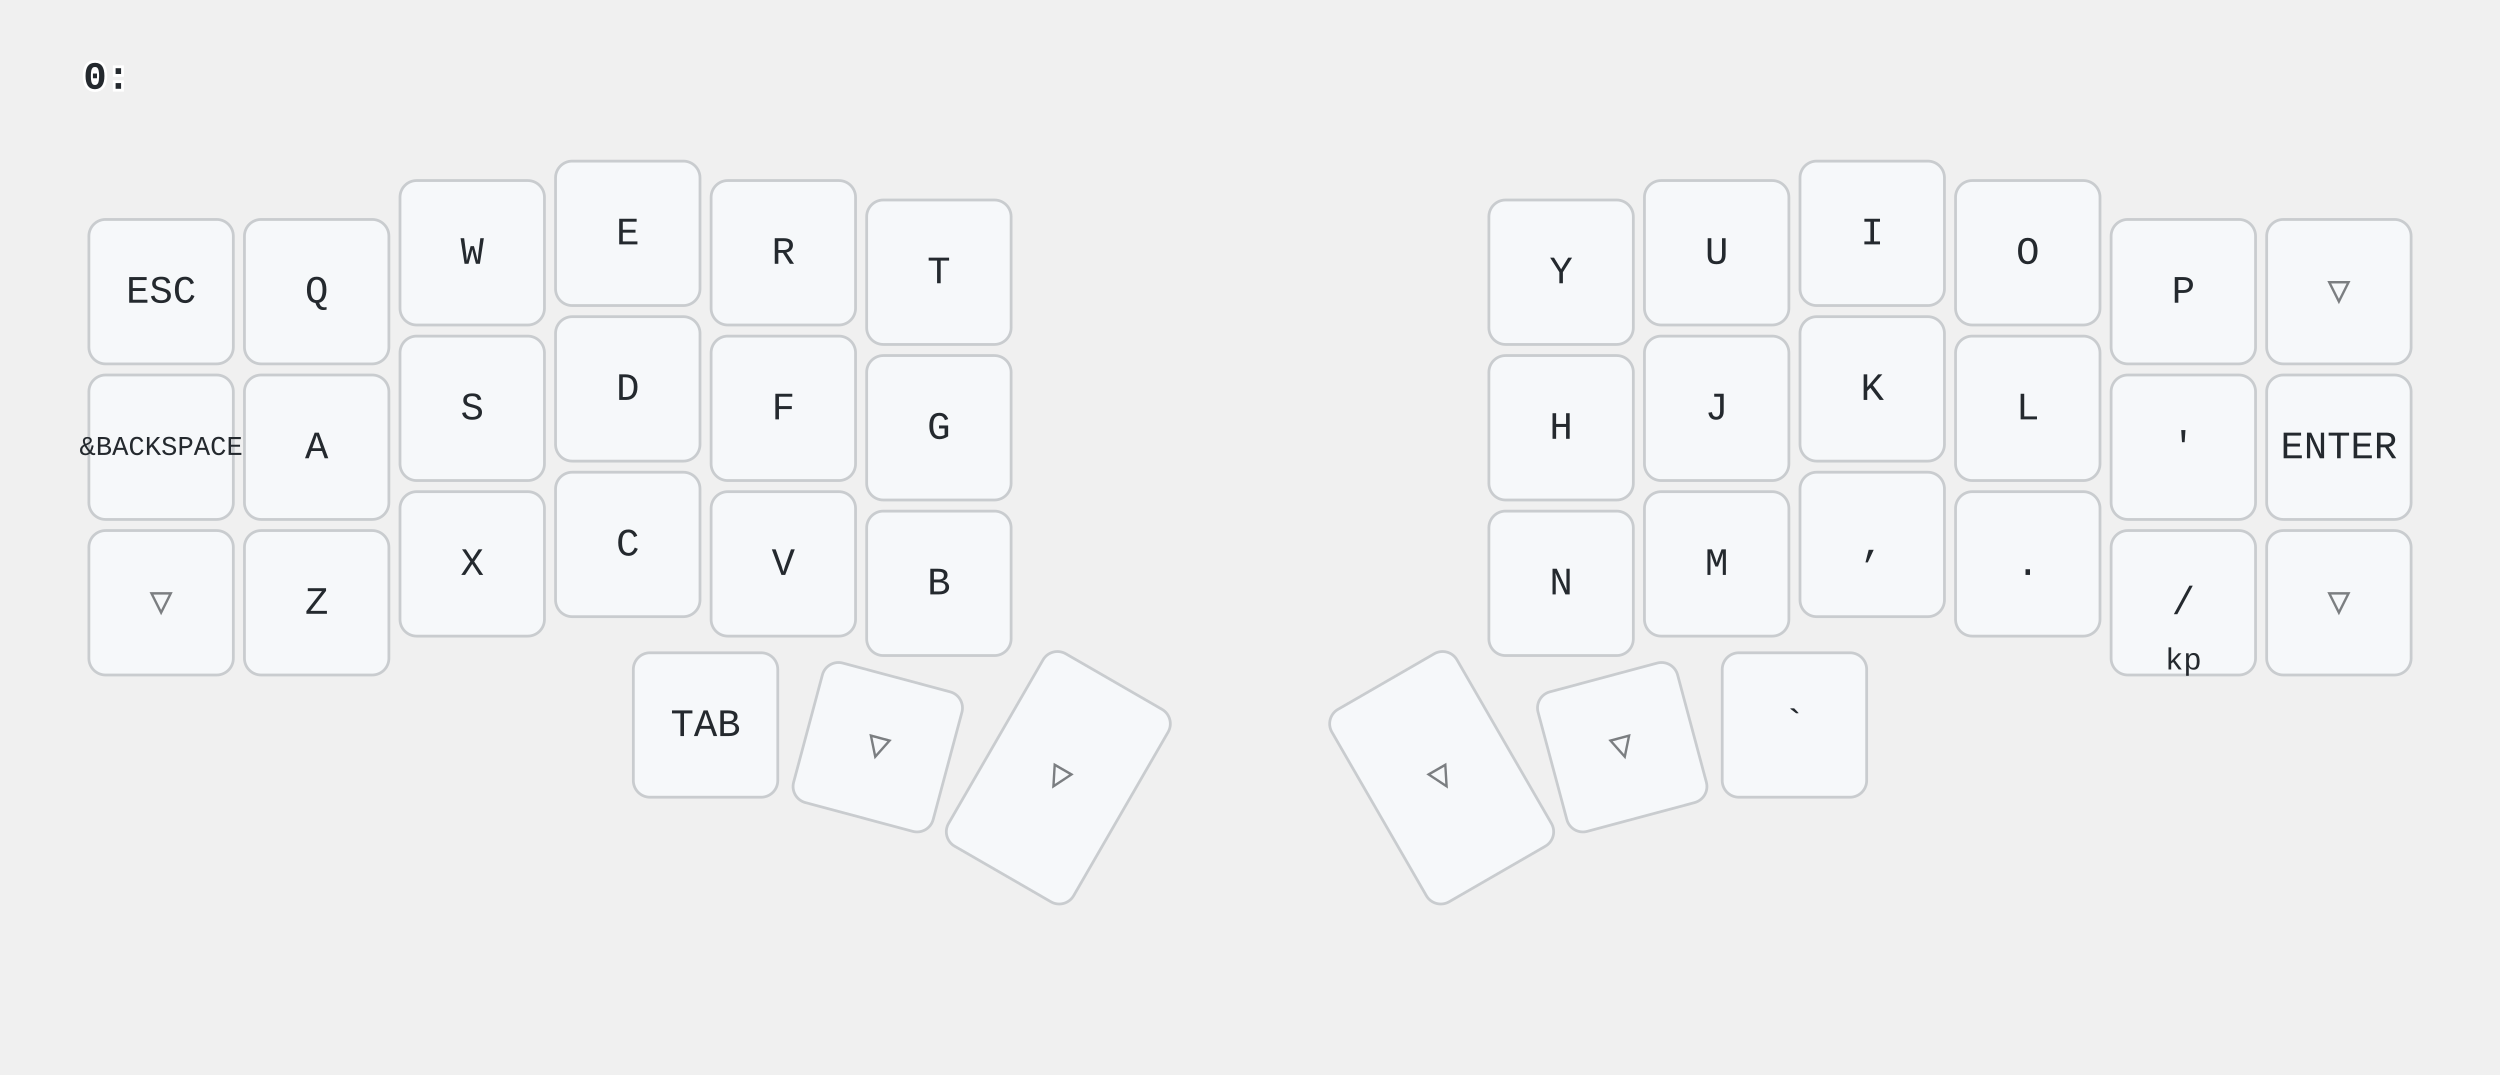
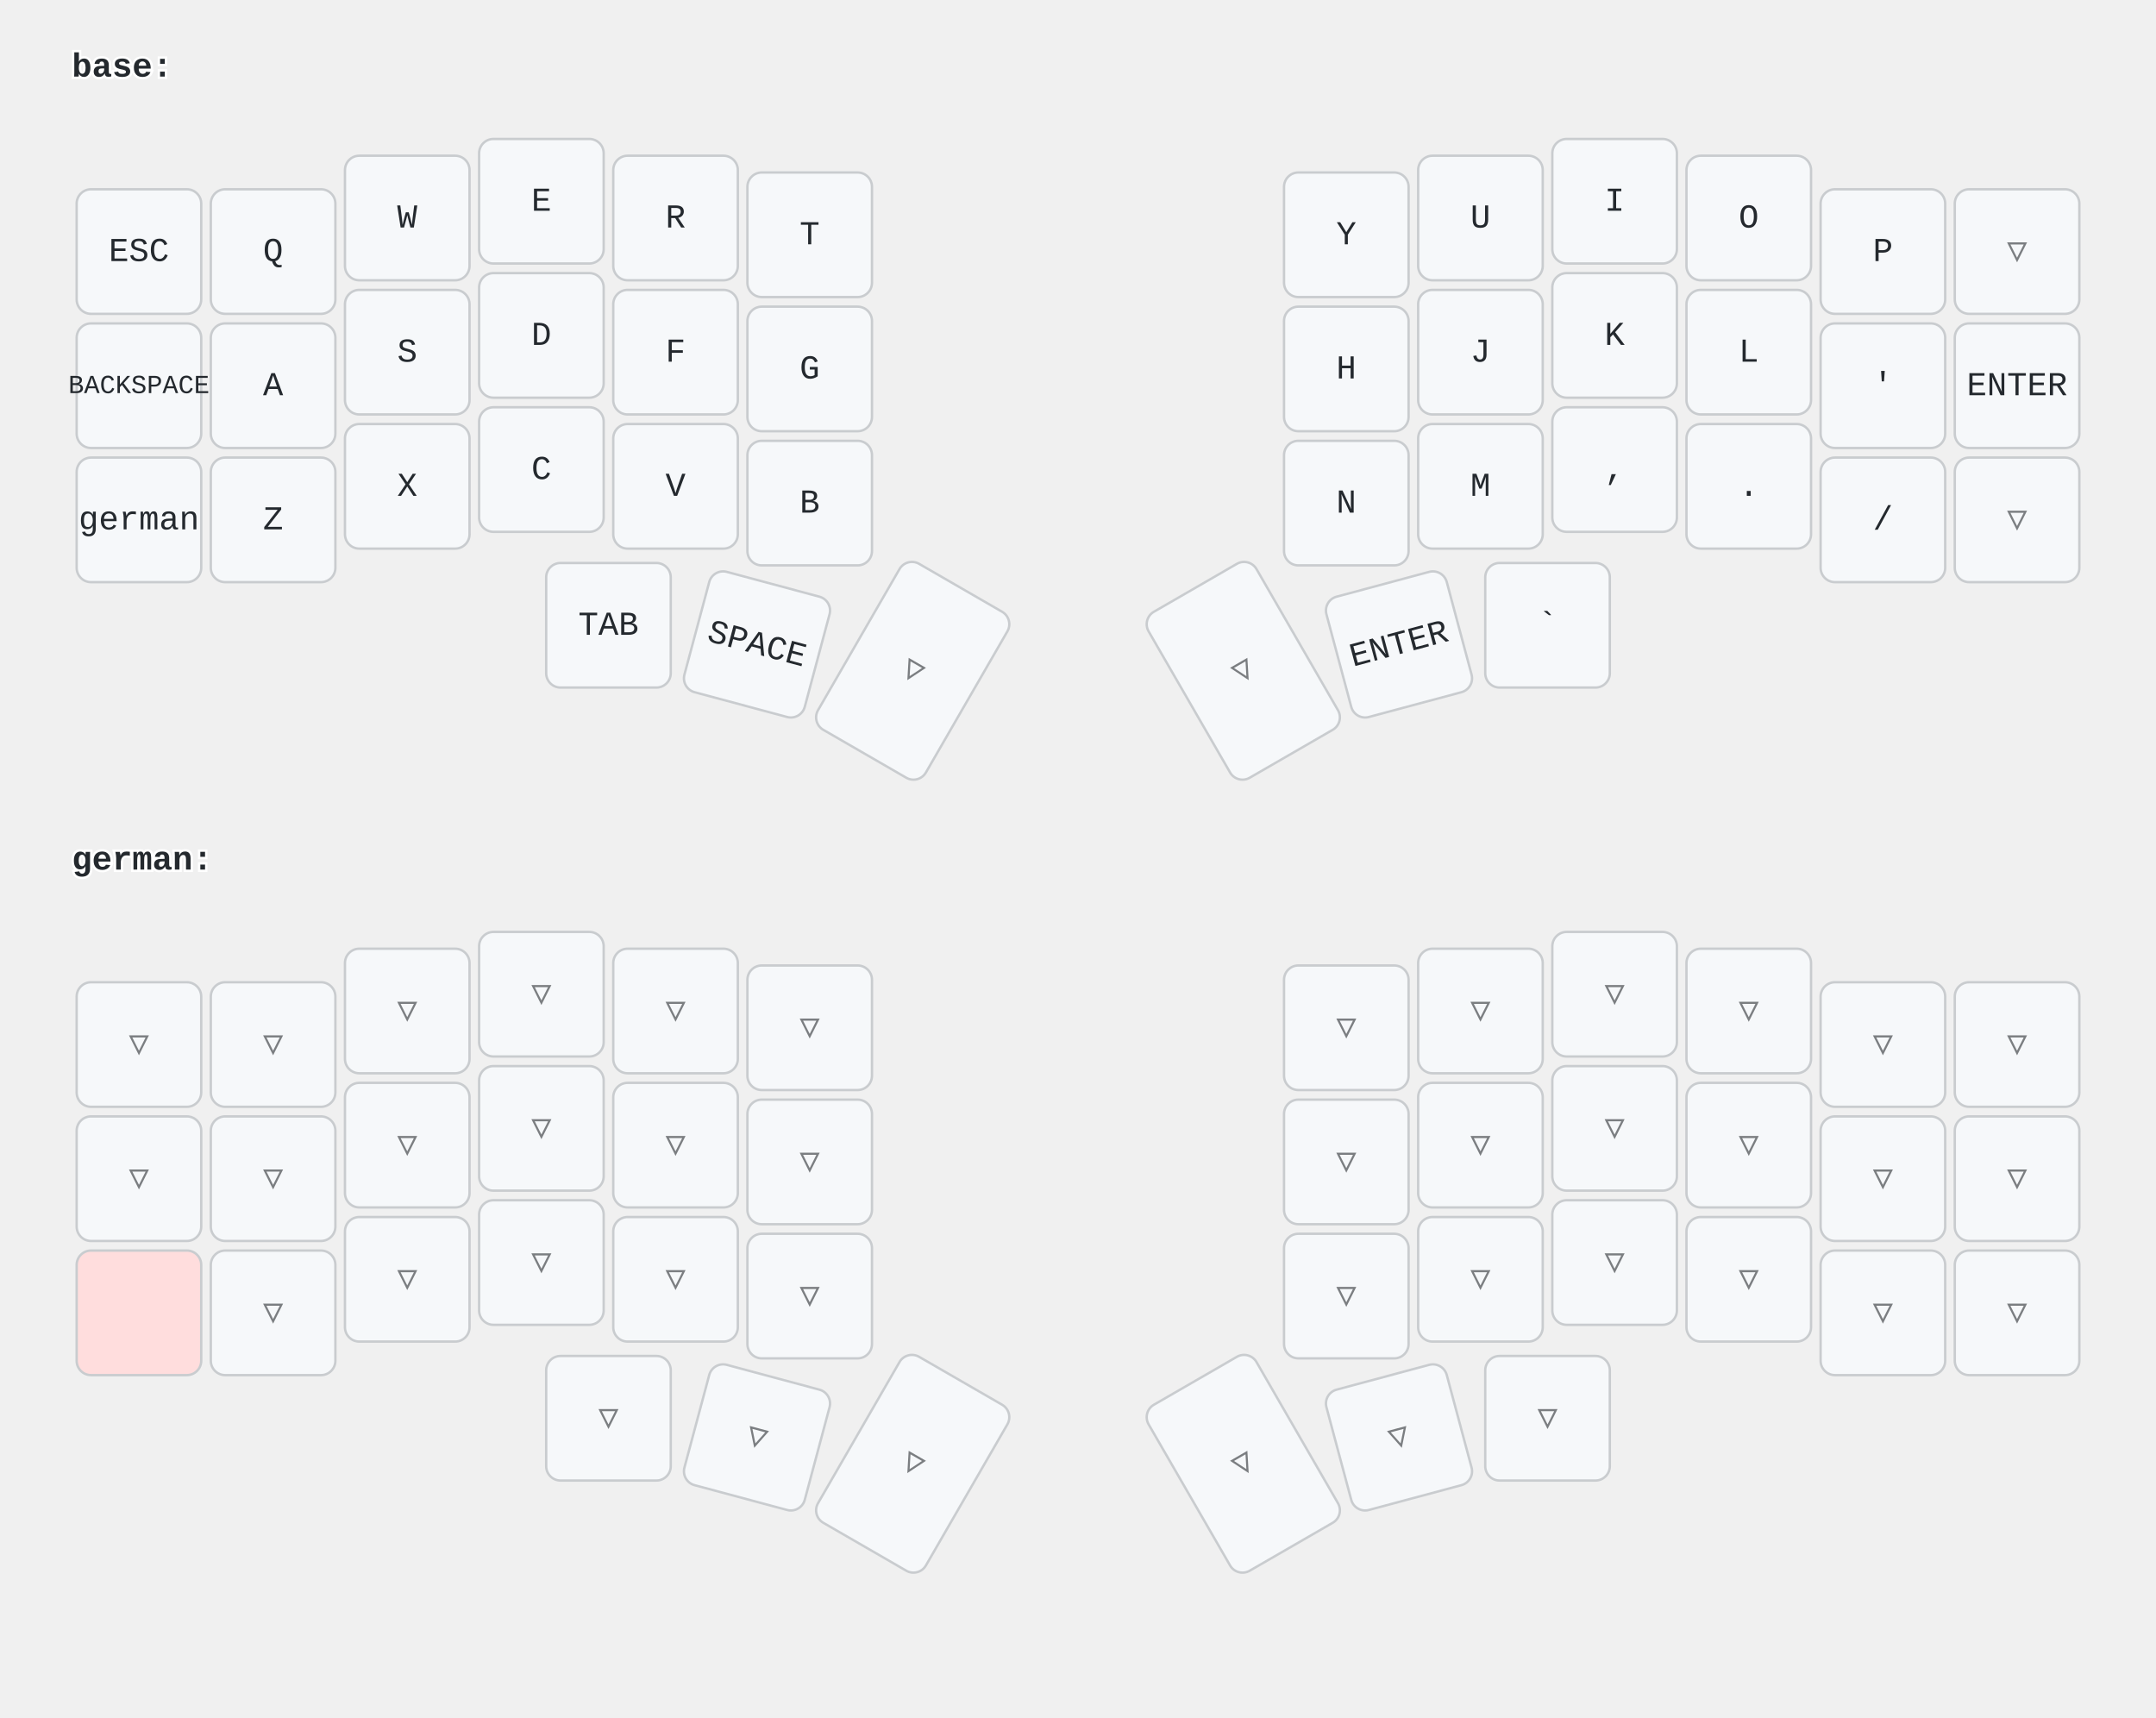
- <svg xmlns="http://www.w3.org/2000/svg" width="900" height="387" viewBox="0 0 900 387" class="keymap">
+ <svg xmlns="http://www.w3.org/2000/svg" width="900" height="717" viewBox="0 0 900 717" class="keymap">
  <style>/* inherit to force styles through use tags */
svg path {
    fill: inherit;
}

/* font and background color specifications */
svg.keymap {
    font-family: SFMono-Regular,Consolas,Liberation Mono,Menlo,monospace;
    font-size: 14px;
    font-kerning: normal;
    text-rendering: optimizeLegibility;
    fill: #24292e;
}

/* default key styling */
rect.key {
    fill: #f6f8fa;
    stroke: #c9cccf;
    stroke-width: 1;
}

/* default key side styling, only used is draw_key_sides is set */
rect.side {
    filter: brightness(90%);
}

/* color accent for combo boxes */
rect.combo, rect.combo-separate {
    fill: #cdf;
}

/* color accent for held keys */
rect.held, rect.combo.held {
    fill: #fdd;
}

/* color accent for ghost (optional) keys */
rect.ghost, rect.combo.ghost {
    stroke-dasharray: 4, 4;
    stroke-width: 2;
}

text {
    text-anchor: middle;
    dominant-baseline: middle;
}

/* styling for layer labels */
text.label {
    font-weight: bold;
    text-anchor: start;
    stroke: white;
    stroke-width: 2;
    paint-order: stroke;
}

/* styling for combo tap, and key hold/shifted label text */
text.combo, text.hold, text.shifted {
    font-size: 11px;
}

text.hold {
    text-anchor: middle;
    dominant-baseline: auto;
}

text.shifted {
    text-anchor: middle;
    dominant-baseline: hanging;
}

/* styling for hold/shifted label text in combo box */
text.combo.hold, text.combo.shifted {
    font-size: 8px;
}

/* lighter symbol for transparent keys */
text.trans {
    fill: #7b7e81;
}

/* styling for combo dendrons */
path.combo {
    stroke-width: 1;
    stroke: gray;
    fill: none;
}

/* Start Tabler Icons Cleanup */
/* cannot use height/width with glyphs */
.icon-tabler &gt; path {
    fill: inherit;
    stroke: inherit;
    stroke-width: 2;
}
/* hide tabler's default box */
.icon-tabler &gt; path[stroke="none"][fill="none"] {
    visibility: hidden;
}
/* End Tabler Icons Cleanup */
</style>
-   <g transform="translate(30, 0)" class="layer-0">
-     <text x="0" y="28" class="label">0:</text>
+   <g transform="translate(30, 0)" class="layer-base">
+     <text x="0" y="28" class="label">base:</text>
    <g transform="translate(0, 56)">
      <g transform="translate(28, 49)" class="key keypos-0">
        <rect rx="6" ry="6" x="-26" y="-26" width="52" height="52" class="key" />
        <text x="0" y="0" class="key tap">ESC</text>
      </g>
      <g transform="translate(84, 49)" class="key keypos-1">
        <rect rx="6" ry="6" x="-26" y="-26" width="52" height="52" class="key" />
        <text x="0" y="0" class="key tap">Q</text>
      </g>
      <g transform="translate(140, 35)" class="key keypos-2">
        <rect rx="6" ry="6" x="-26" y="-26" width="52" height="52" class="key" />
        <text x="0" y="0" class="key tap">W</text>
      </g>
      <g transform="translate(196, 28)" class="key keypos-3">
        <rect rx="6" ry="6" x="-26" y="-26" width="52" height="52" class="key" />
        <text x="0" y="0" class="key tap">E</text>
      </g>
      <g transform="translate(252, 35)" class="key keypos-4">
        <rect rx="6" ry="6" x="-26" y="-26" width="52" height="52" class="key" />
        <text x="0" y="0" class="key tap">R</text>
      </g>
      <g transform="translate(308, 42)" class="key keypos-5">
        <rect rx="6" ry="6" x="-26" y="-26" width="52" height="52" class="key" />
        <text x="0" y="0" class="key tap">T</text>
      </g>
      <g transform="translate(532, 42)" class="key keypos-6">
        <rect rx="6" ry="6" x="-26" y="-26" width="52" height="52" class="key" />
        <text x="0" y="0" class="key tap">Y</text>
      </g>
      <g transform="translate(588, 35)" class="key keypos-7">
        <rect rx="6" ry="6" x="-26" y="-26" width="52" height="52" class="key" />
        <text x="0" y="0" class="key tap">U</text>
      </g>
      <g transform="translate(644, 28)" class="key keypos-8">
        <rect rx="6" ry="6" x="-26" y="-26" width="52" height="52" class="key" />
        <text x="0" y="0" class="key tap">I</text>
      </g>
      <g transform="translate(700, 35)" class="key keypos-9">
        <rect rx="6" ry="6" x="-26" y="-26" width="52" height="52" class="key" />
        <text x="0" y="0" class="key tap">O</text>
      </g>
      <g transform="translate(756, 49)" class="key keypos-10">
        <rect rx="6" ry="6" x="-26" y="-26" width="52" height="52" class="key" />
        <text x="0" y="0" class="key tap">P</text>
      </g>
      <g transform="translate(812, 49)" class="key trans keypos-11">
        <rect rx="6" ry="6" x="-26" y="-26" width="52" height="52" class="key trans" />
        <text x="0" y="0" class="key trans tap">▽</text>
      </g>
      <g transform="translate(28, 105)" class="key keypos-12">
        <rect rx="6" ry="6" x="-26" y="-26" width="52" height="52" class="key" />
        <text x="0" y="0" class="key tap">
-           <tspan style="font-size: 70%">&amp;BACKSPACE</tspan>
+           <tspan style="font-size: 78%">BACKSPACE</tspan>
        </text>
      </g>
      <g transform="translate(84, 105)" class="key keypos-13">
        <rect rx="6" ry="6" x="-26" y="-26" width="52" height="52" class="key" />
        <text x="0" y="0" class="key tap">A</text>
      </g>
      <g transform="translate(140, 91)" class="key keypos-14">
        <rect rx="6" ry="6" x="-26" y="-26" width="52" height="52" class="key" />
        <text x="0" y="0" class="key tap">S</text>
      </g>
      <g transform="translate(196, 84)" class="key keypos-15">
        <rect rx="6" ry="6" x="-26" y="-26" width="52" height="52" class="key" />
        <text x="0" y="0" class="key tap">D</text>
      </g>
      <g transform="translate(252, 91)" class="key keypos-16">
        <rect rx="6" ry="6" x="-26" y="-26" width="52" height="52" class="key" />
        <text x="0" y="0" class="key tap">F</text>
      </g>
      <g transform="translate(308, 98)" class="key keypos-17">
        <rect rx="6" ry="6" x="-26" y="-26" width="52" height="52" class="key" />
        <text x="0" y="0" class="key tap">G</text>
      </g>
      <g transform="translate(532, 98)" class="key keypos-18">
        <rect rx="6" ry="6" x="-26" y="-26" width="52" height="52" class="key" />
        <text x="0" y="0" class="key tap">H</text>
      </g>
      <g transform="translate(588, 91)" class="key keypos-19">
        <rect rx="6" ry="6" x="-26" y="-26" width="52" height="52" class="key" />
        <text x="0" y="0" class="key tap">J</text>
      </g>
      <g transform="translate(644, 84)" class="key keypos-20">
        <rect rx="6" ry="6" x="-26" y="-26" width="52" height="52" class="key" />
        <text x="0" y="0" class="key tap">K</text>
      </g>
      <g transform="translate(700, 91)" class="key keypos-21">
        <rect rx="6" ry="6" x="-26" y="-26" width="52" height="52" class="key" />
        <text x="0" y="0" class="key tap">L</text>
      </g>
      <g transform="translate(756, 105)" class="key keypos-22">
        <rect rx="6" ry="6" x="-26" y="-26" width="52" height="52" class="key" />
        <text x="0" y="0" class="key tap">'</text>
      </g>
      <g transform="translate(812, 105)" class="key keypos-23">
        <rect rx="6" ry="6" x="-26" y="-26" width="52" height="52" class="key" />
        <text x="0" y="0" class="key tap">ENTER</text>
      </g>
-       <g transform="translate(28, 161)" class="key trans keypos-24">
-         <rect rx="6" ry="6" x="-26" y="-26" width="52" height="52" class="key trans" />
-         <text x="0" y="0" class="key trans tap">▽</text>
+       <g transform="translate(28, 161)" class="key keypos-24">
+         <rect rx="6" ry="6" x="-26" y="-26" width="52" height="52" class="key" />
+         <text x="0" y="0" class="key tap">german</text>
      </g>
      <g transform="translate(84, 161)" class="key keypos-25">
        <rect rx="6" ry="6" x="-26" y="-26" width="52" height="52" class="key" />
        <text x="0" y="0" class="key tap">Z</text>
      </g>
      <g transform="translate(140, 147)" class="key keypos-26">
        <rect rx="6" ry="6" x="-26" y="-26" width="52" height="52" class="key" />
        <text x="0" y="0" class="key tap">X</text>
      </g>
      <g transform="translate(196, 140)" class="key keypos-27">
        <rect rx="6" ry="6" x="-26" y="-26" width="52" height="52" class="key" />
        <text x="0" y="0" class="key tap">C</text>
      </g>
      <g transform="translate(252, 147)" class="key keypos-28">
        <rect rx="6" ry="6" x="-26" y="-26" width="52" height="52" class="key" />
        <text x="0" y="0" class="key tap">V</text>
      </g>
      <g transform="translate(308, 154)" class="key keypos-29">
        <rect rx="6" ry="6" x="-26" y="-26" width="52" height="52" class="key" />
        <text x="0" y="0" class="key tap">B</text>
      </g>
      <g transform="translate(532, 154)" class="key keypos-30">
        <rect rx="6" ry="6" x="-26" y="-26" width="52" height="52" class="key" />
        <text x="0" y="0" class="key tap">N</text>
      </g>
      <g transform="translate(588, 147)" class="key keypos-31">
        <rect rx="6" ry="6" x="-26" y="-26" width="52" height="52" class="key" />
        <text x="0" y="0" class="key tap">M</text>
      </g>
      <g transform="translate(644, 140)" class="key keypos-32">
        <rect rx="6" ry="6" x="-26" y="-26" width="52" height="52" class="key" />
        <text x="0" y="0" class="key tap">,</text>
      </g>
      <g transform="translate(700, 147)" class="key keypos-33">
        <rect rx="6" ry="6" x="-26" y="-26" width="52" height="52" class="key" />
        <text x="0" y="0" class="key tap">.</text>
      </g>
      <g transform="translate(756, 161)" class="key keypos-34">
        <rect rx="6" ry="6" x="-26" y="-26" width="52" height="52" class="key" />
        <text x="0" y="0" class="key tap">/</text>
-         <text x="0" y="24" class="key hold">kp</text>
      </g>
      <g transform="translate(812, 161)" class="key trans keypos-35">
        <rect rx="6" ry="6" x="-26" y="-26" width="52" height="52" class="key trans" />
        <text x="0" y="0" class="key trans tap">▽</text>
      </g>
      <g transform="translate(224, 205)" class="key keypos-36">
        <rect rx="6" ry="6" x="-26" y="-26" width="52" height="52" class="key" />
        <text x="0" y="0" class="key tap">TAB</text>
      </g>
-       <g transform="translate(286, 213) rotate(15.0)" class="key trans keypos-37">
-         <rect rx="6" ry="6" x="-26" y="-26" width="52" height="52" class="key trans" />
-         <text x="0" y="0" class="key trans tap">▽</text>
+       <g transform="translate(286, 213) rotate(15.0)" class="key keypos-37">
+         <rect rx="6" ry="6" x="-26" y="-26" width="52" height="52" class="key" />
+         <text x="0" y="0" class="key tap">SPACE</text>
      </g>
      <g transform="translate(351, 224) rotate(30.0)" class="key trans keypos-38">
        <rect rx="6" ry="6" x="-26" y="-40" width="52" height="80" class="key trans" />
        <text x="0" y="0" class="key trans tap">▽</text>
      </g>
      <g transform="translate(489, 224) rotate(-30.0)" class="key trans keypos-39">
        <rect rx="6" ry="6" x="-26" y="-40" width="52" height="80" class="key trans" />
        <text x="0" y="0" class="key trans tap">▽</text>
      </g>
+       <g transform="translate(554, 213) rotate(-15.0)" class="key keypos-40">
+         <rect rx="6" ry="6" x="-26" y="-26" width="52" height="52" class="key" />
+         <text x="0" y="0" class="key tap">ENTER</text>
+       </g>
+       <g transform="translate(616, 205)" class="key keypos-41">
+         <rect rx="6" ry="6" x="-26" y="-26" width="52" height="52" class="key" />
+         <text x="0" y="0" class="key tap">`</text>
+       </g>
+     </g>
+   </g>
+   <g transform="translate(30, 331)" class="layer-german">
+     <text x="0" y="28" class="label">german:</text>
+     <g transform="translate(0, 56)">
+       <g transform="translate(28, 49)" class="key trans keypos-0">
+         <rect rx="6" ry="6" x="-26" y="-26" width="52" height="52" class="key trans" />
+         <text x="0" y="0" class="key trans tap">▽</text>
+       </g>
+       <g transform="translate(84, 49)" class="key trans keypos-1">
+         <rect rx="6" ry="6" x="-26" y="-26" width="52" height="52" class="key trans" />
+         <text x="0" y="0" class="key trans tap">▽</text>
+       </g>
+       <g transform="translate(140, 35)" class="key trans keypos-2">
+         <rect rx="6" ry="6" x="-26" y="-26" width="52" height="52" class="key trans" />
+         <text x="0" y="0" class="key trans tap">▽</text>
+       </g>
+       <g transform="translate(196, 28)" class="key trans keypos-3">
+         <rect rx="6" ry="6" x="-26" y="-26" width="52" height="52" class="key trans" />
+         <text x="0" y="0" class="key trans tap">▽</text>
+       </g>
+       <g transform="translate(252, 35)" class="key trans keypos-4">
+         <rect rx="6" ry="6" x="-26" y="-26" width="52" height="52" class="key trans" />
+         <text x="0" y="0" class="key trans tap">▽</text>
+       </g>
+       <g transform="translate(308, 42)" class="key trans keypos-5">
+         <rect rx="6" ry="6" x="-26" y="-26" width="52" height="52" class="key trans" />
+         <text x="0" y="0" class="key trans tap">▽</text>
+       </g>
+       <g transform="translate(532, 42)" class="key trans keypos-6">
+         <rect rx="6" ry="6" x="-26" y="-26" width="52" height="52" class="key trans" />
+         <text x="0" y="0" class="key trans tap">▽</text>
+       </g>
+       <g transform="translate(588, 35)" class="key trans keypos-7">
+         <rect rx="6" ry="6" x="-26" y="-26" width="52" height="52" class="key trans" />
+         <text x="0" y="0" class="key trans tap">▽</text>
+       </g>
+       <g transform="translate(644, 28)" class="key trans keypos-8">
+         <rect rx="6" ry="6" x="-26" y="-26" width="52" height="52" class="key trans" />
+         <text x="0" y="0" class="key trans tap">▽</text>
+       </g>
+       <g transform="translate(700, 35)" class="key trans keypos-9">
+         <rect rx="6" ry="6" x="-26" y="-26" width="52" height="52" class="key trans" />
+         <text x="0" y="0" class="key trans tap">▽</text>
+       </g>
+       <g transform="translate(756, 49)" class="key trans keypos-10">
+         <rect rx="6" ry="6" x="-26" y="-26" width="52" height="52" class="key trans" />
+         <text x="0" y="0" class="key trans tap">▽</text>
+       </g>
+       <g transform="translate(812, 49)" class="key trans keypos-11">
+         <rect rx="6" ry="6" x="-26" y="-26" width="52" height="52" class="key trans" />
+         <text x="0" y="0" class="key trans tap">▽</text>
+       </g>
+       <g transform="translate(28, 105)" class="key trans keypos-12">
+         <rect rx="6" ry="6" x="-26" y="-26" width="52" height="52" class="key trans" />
+         <text x="0" y="0" class="key trans tap">▽</text>
+       </g>
+       <g transform="translate(84, 105)" class="key trans keypos-13">
+         <rect rx="6" ry="6" x="-26" y="-26" width="52" height="52" class="key trans" />
+         <text x="0" y="0" class="key trans tap">▽</text>
+       </g>
+       <g transform="translate(140, 91)" class="key trans keypos-14">
+         <rect rx="6" ry="6" x="-26" y="-26" width="52" height="52" class="key trans" />
+         <text x="0" y="0" class="key trans tap">▽</text>
+       </g>
+       <g transform="translate(196, 84)" class="key trans keypos-15">
+         <rect rx="6" ry="6" x="-26" y="-26" width="52" height="52" class="key trans" />
+         <text x="0" y="0" class="key trans tap">▽</text>
+       </g>
+       <g transform="translate(252, 91)" class="key trans keypos-16">
+         <rect rx="6" ry="6" x="-26" y="-26" width="52" height="52" class="key trans" />
+         <text x="0" y="0" class="key trans tap">▽</text>
+       </g>
+       <g transform="translate(308, 98)" class="key trans keypos-17">
+         <rect rx="6" ry="6" x="-26" y="-26" width="52" height="52" class="key trans" />
+         <text x="0" y="0" class="key trans tap">▽</text>
+       </g>
+       <g transform="translate(532, 98)" class="key trans keypos-18">
+         <rect rx="6" ry="6" x="-26" y="-26" width="52" height="52" class="key trans" />
+         <text x="0" y="0" class="key trans tap">▽</text>
+       </g>
+       <g transform="translate(588, 91)" class="key trans keypos-19">
+         <rect rx="6" ry="6" x="-26" y="-26" width="52" height="52" class="key trans" />
+         <text x="0" y="0" class="key trans tap">▽</text>
+       </g>
+       <g transform="translate(644, 84)" class="key trans keypos-20">
+         <rect rx="6" ry="6" x="-26" y="-26" width="52" height="52" class="key trans" />
+         <text x="0" y="0" class="key trans tap">▽</text>
+       </g>
+       <g transform="translate(700, 91)" class="key trans keypos-21">
+         <rect rx="6" ry="6" x="-26" y="-26" width="52" height="52" class="key trans" />
+         <text x="0" y="0" class="key trans tap">▽</text>
+       </g>
+       <g transform="translate(756, 105)" class="key trans keypos-22">
+         <rect rx="6" ry="6" x="-26" y="-26" width="52" height="52" class="key trans" />
+         <text x="0" y="0" class="key trans tap">▽</text>
+       </g>
+       <g transform="translate(812, 105)" class="key trans keypos-23">
+         <rect rx="6" ry="6" x="-26" y="-26" width="52" height="52" class="key trans" />
+         <text x="0" y="0" class="key trans tap">▽</text>
+       </g>
+       <g transform="translate(28, 161)" class="key held keypos-24">
+         <rect rx="6" ry="6" x="-26" y="-26" width="52" height="52" class="key held" />
+       </g>
+       <g transform="translate(84, 161)" class="key trans keypos-25">
+         <rect rx="6" ry="6" x="-26" y="-26" width="52" height="52" class="key trans" />
+         <text x="0" y="0" class="key trans tap">▽</text>
+       </g>
+       <g transform="translate(140, 147)" class="key trans keypos-26">
+         <rect rx="6" ry="6" x="-26" y="-26" width="52" height="52" class="key trans" />
+         <text x="0" y="0" class="key trans tap">▽</text>
+       </g>
+       <g transform="translate(196, 140)" class="key trans keypos-27">
+         <rect rx="6" ry="6" x="-26" y="-26" width="52" height="52" class="key trans" />
+         <text x="0" y="0" class="key trans tap">▽</text>
+       </g>
+       <g transform="translate(252, 147)" class="key trans keypos-28">
+         <rect rx="6" ry="6" x="-26" y="-26" width="52" height="52" class="key trans" />
+         <text x="0" y="0" class="key trans tap">▽</text>
+       </g>
+       <g transform="translate(308, 154)" class="key trans keypos-29">
+         <rect rx="6" ry="6" x="-26" y="-26" width="52" height="52" class="key trans" />
+         <text x="0" y="0" class="key trans tap">▽</text>
+       </g>
+       <g transform="translate(532, 154)" class="key trans keypos-30">
+         <rect rx="6" ry="6" x="-26" y="-26" width="52" height="52" class="key trans" />
+         <text x="0" y="0" class="key trans tap">▽</text>
+       </g>
+       <g transform="translate(588, 147)" class="key trans keypos-31">
+         <rect rx="6" ry="6" x="-26" y="-26" width="52" height="52" class="key trans" />
+         <text x="0" y="0" class="key trans tap">▽</text>
+       </g>
+       <g transform="translate(644, 140)" class="key trans keypos-32">
+         <rect rx="6" ry="6" x="-26" y="-26" width="52" height="52" class="key trans" />
+         <text x="0" y="0" class="key trans tap">▽</text>
+       </g>
+       <g transform="translate(700, 147)" class="key trans keypos-33">
+         <rect rx="6" ry="6" x="-26" y="-26" width="52" height="52" class="key trans" />
+         <text x="0" y="0" class="key trans tap">▽</text>
+       </g>
+       <g transform="translate(756, 161)" class="key trans keypos-34">
+         <rect rx="6" ry="6" x="-26" y="-26" width="52" height="52" class="key trans" />
+         <text x="0" y="0" class="key trans tap">▽</text>
+       </g>
+       <g transform="translate(812, 161)" class="key trans keypos-35">
+         <rect rx="6" ry="6" x="-26" y="-26" width="52" height="52" class="key trans" />
+         <text x="0" y="0" class="key trans tap">▽</text>
+       </g>
+       <g transform="translate(224, 205)" class="key trans keypos-36">
+         <rect rx="6" ry="6" x="-26" y="-26" width="52" height="52" class="key trans" />
+         <text x="0" y="0" class="key trans tap">▽</text>
+       </g>
+       <g transform="translate(286, 213) rotate(15.0)" class="key trans keypos-37">
+         <rect rx="6" ry="6" x="-26" y="-26" width="52" height="52" class="key trans" />
+         <text x="0" y="0" class="key trans tap">▽</text>
+       </g>
+       <g transform="translate(351, 224) rotate(30.0)" class="key trans keypos-38">
+         <rect rx="6" ry="6" x="-26" y="-40" width="52" height="80" class="key trans" />
+         <text x="0" y="0" class="key trans tap">▽</text>
+       </g>
+       <g transform="translate(489, 224) rotate(-30.0)" class="key trans keypos-39">
+         <rect rx="6" ry="6" x="-26" y="-40" width="52" height="80" class="key trans" />
+         <text x="0" y="0" class="key trans tap">▽</text>
+       </g>
      <g transform="translate(554, 213) rotate(-15.0)" class="key trans keypos-40">
        <rect rx="6" ry="6" x="-26" y="-26" width="52" height="52" class="key trans" />
        <text x="0" y="0" class="key trans tap">▽</text>
      </g>
-       <g transform="translate(616, 205)" class="key keypos-41">
-         <rect rx="6" ry="6" x="-26" y="-26" width="52" height="52" class="key" />
-         <text x="0" y="0" class="key tap">`</text>
+       <g transform="translate(616, 205)" class="key trans keypos-41">
+         <rect rx="6" ry="6" x="-26" y="-26" width="52" height="52" class="key trans" />
+         <text x="0" y="0" class="key trans tap">▽</text>
      </g>
    </g>
  </g>
</svg>
